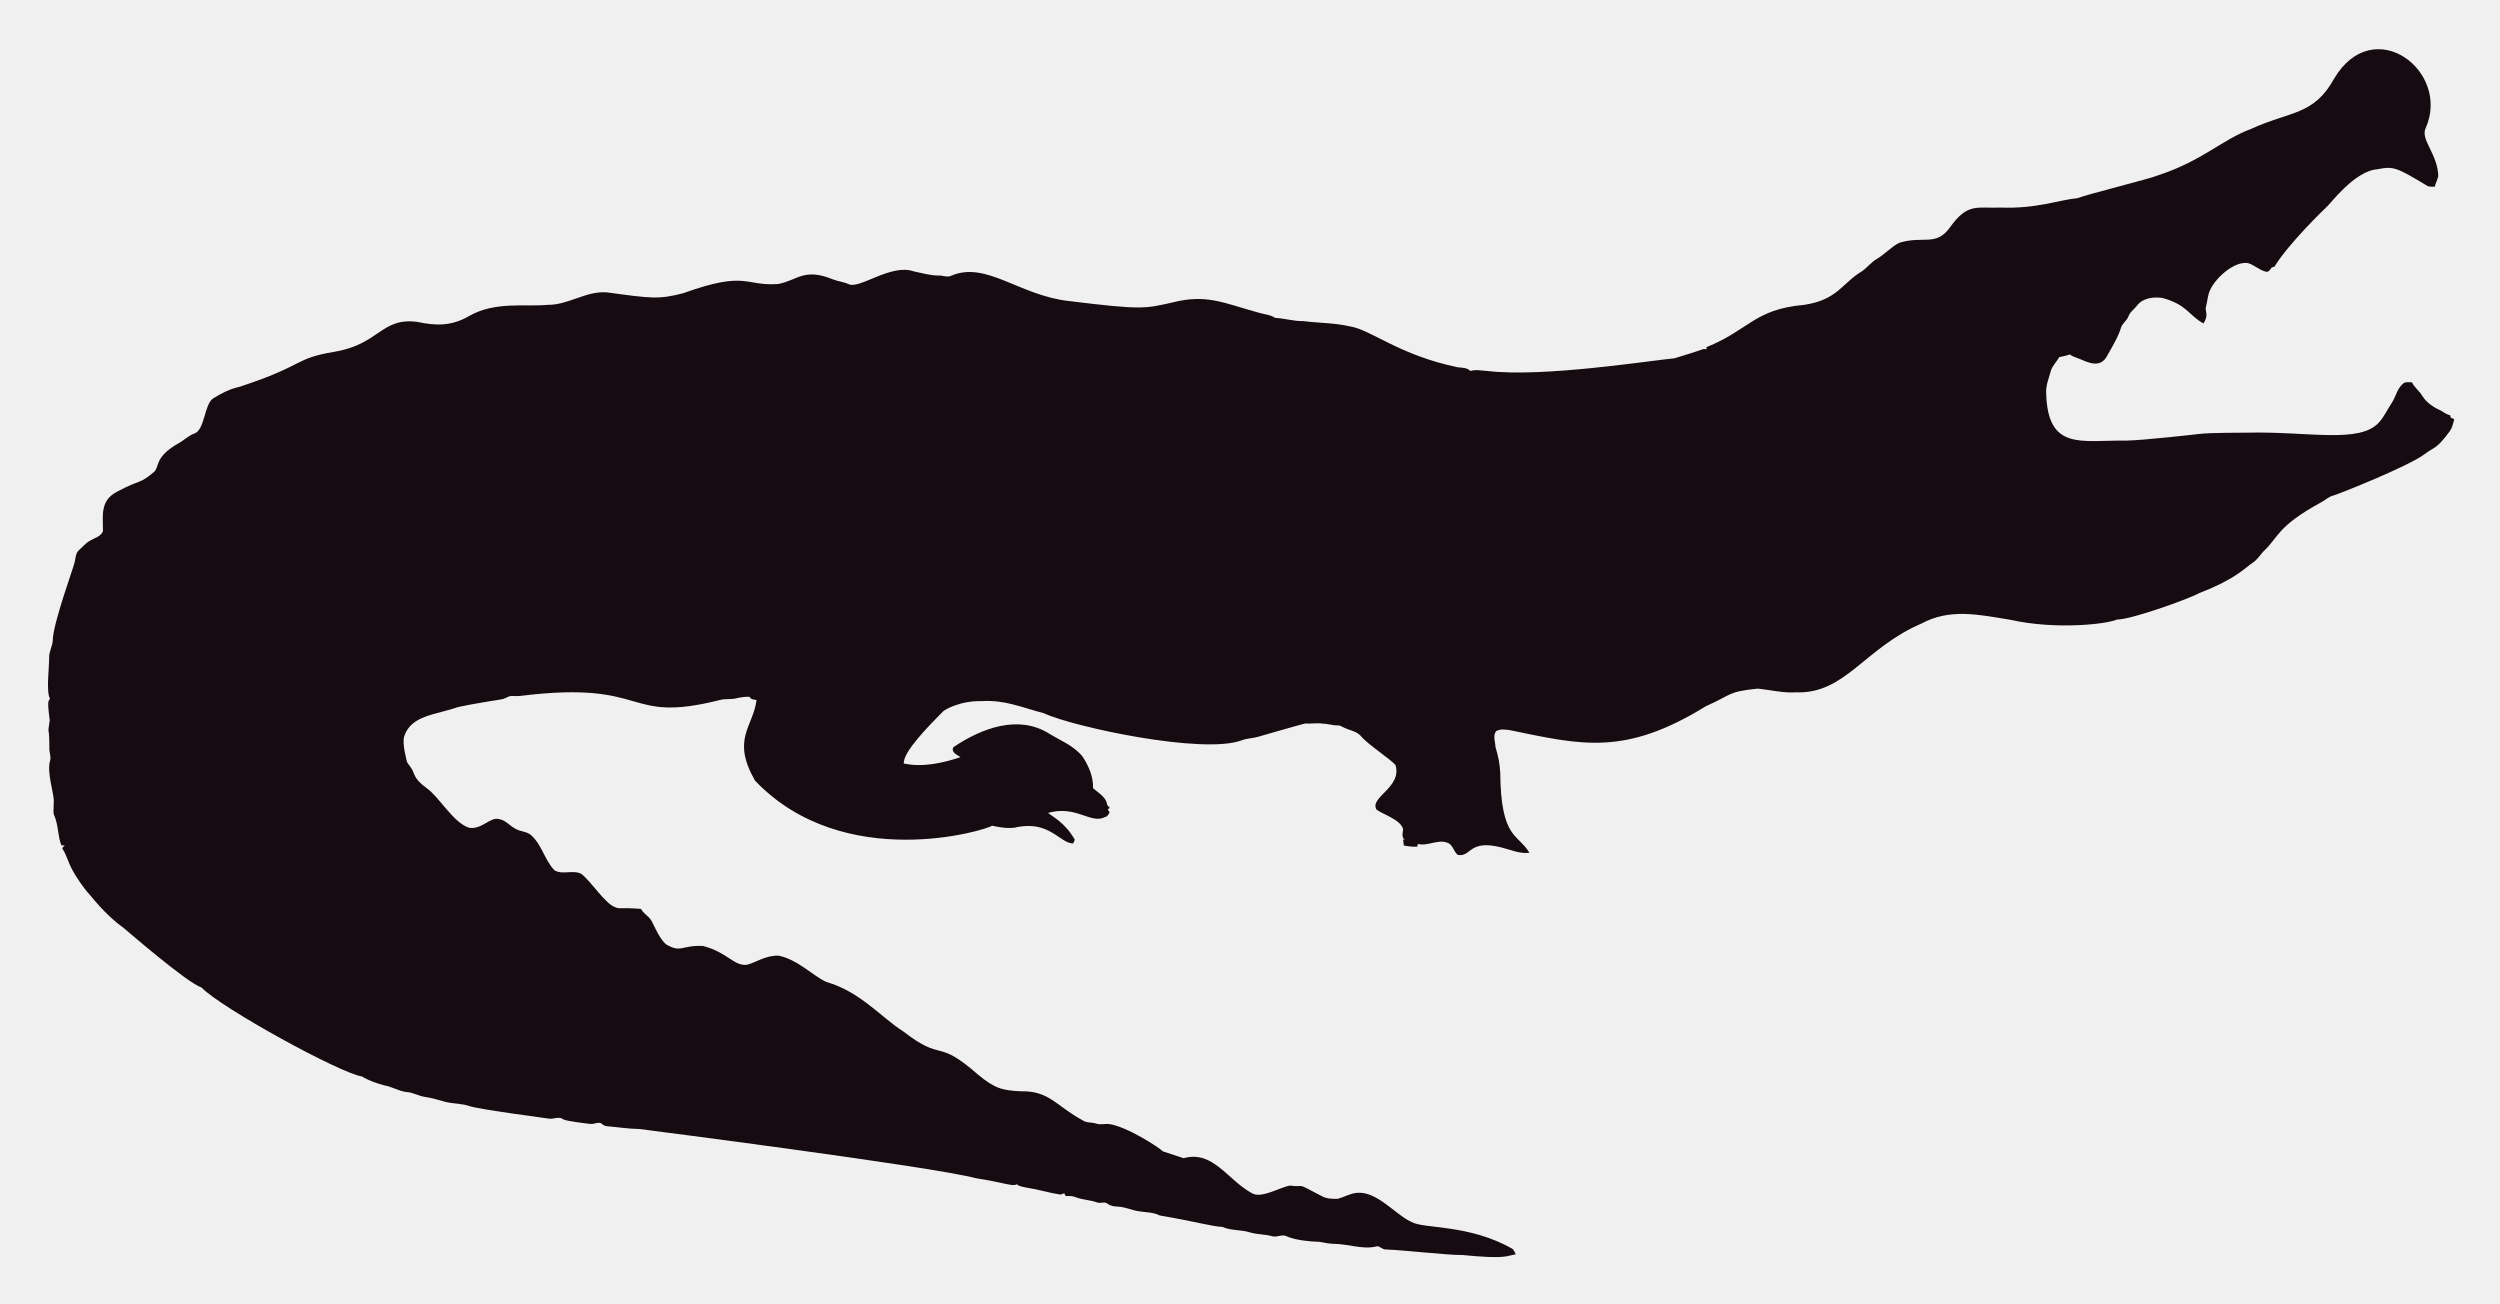
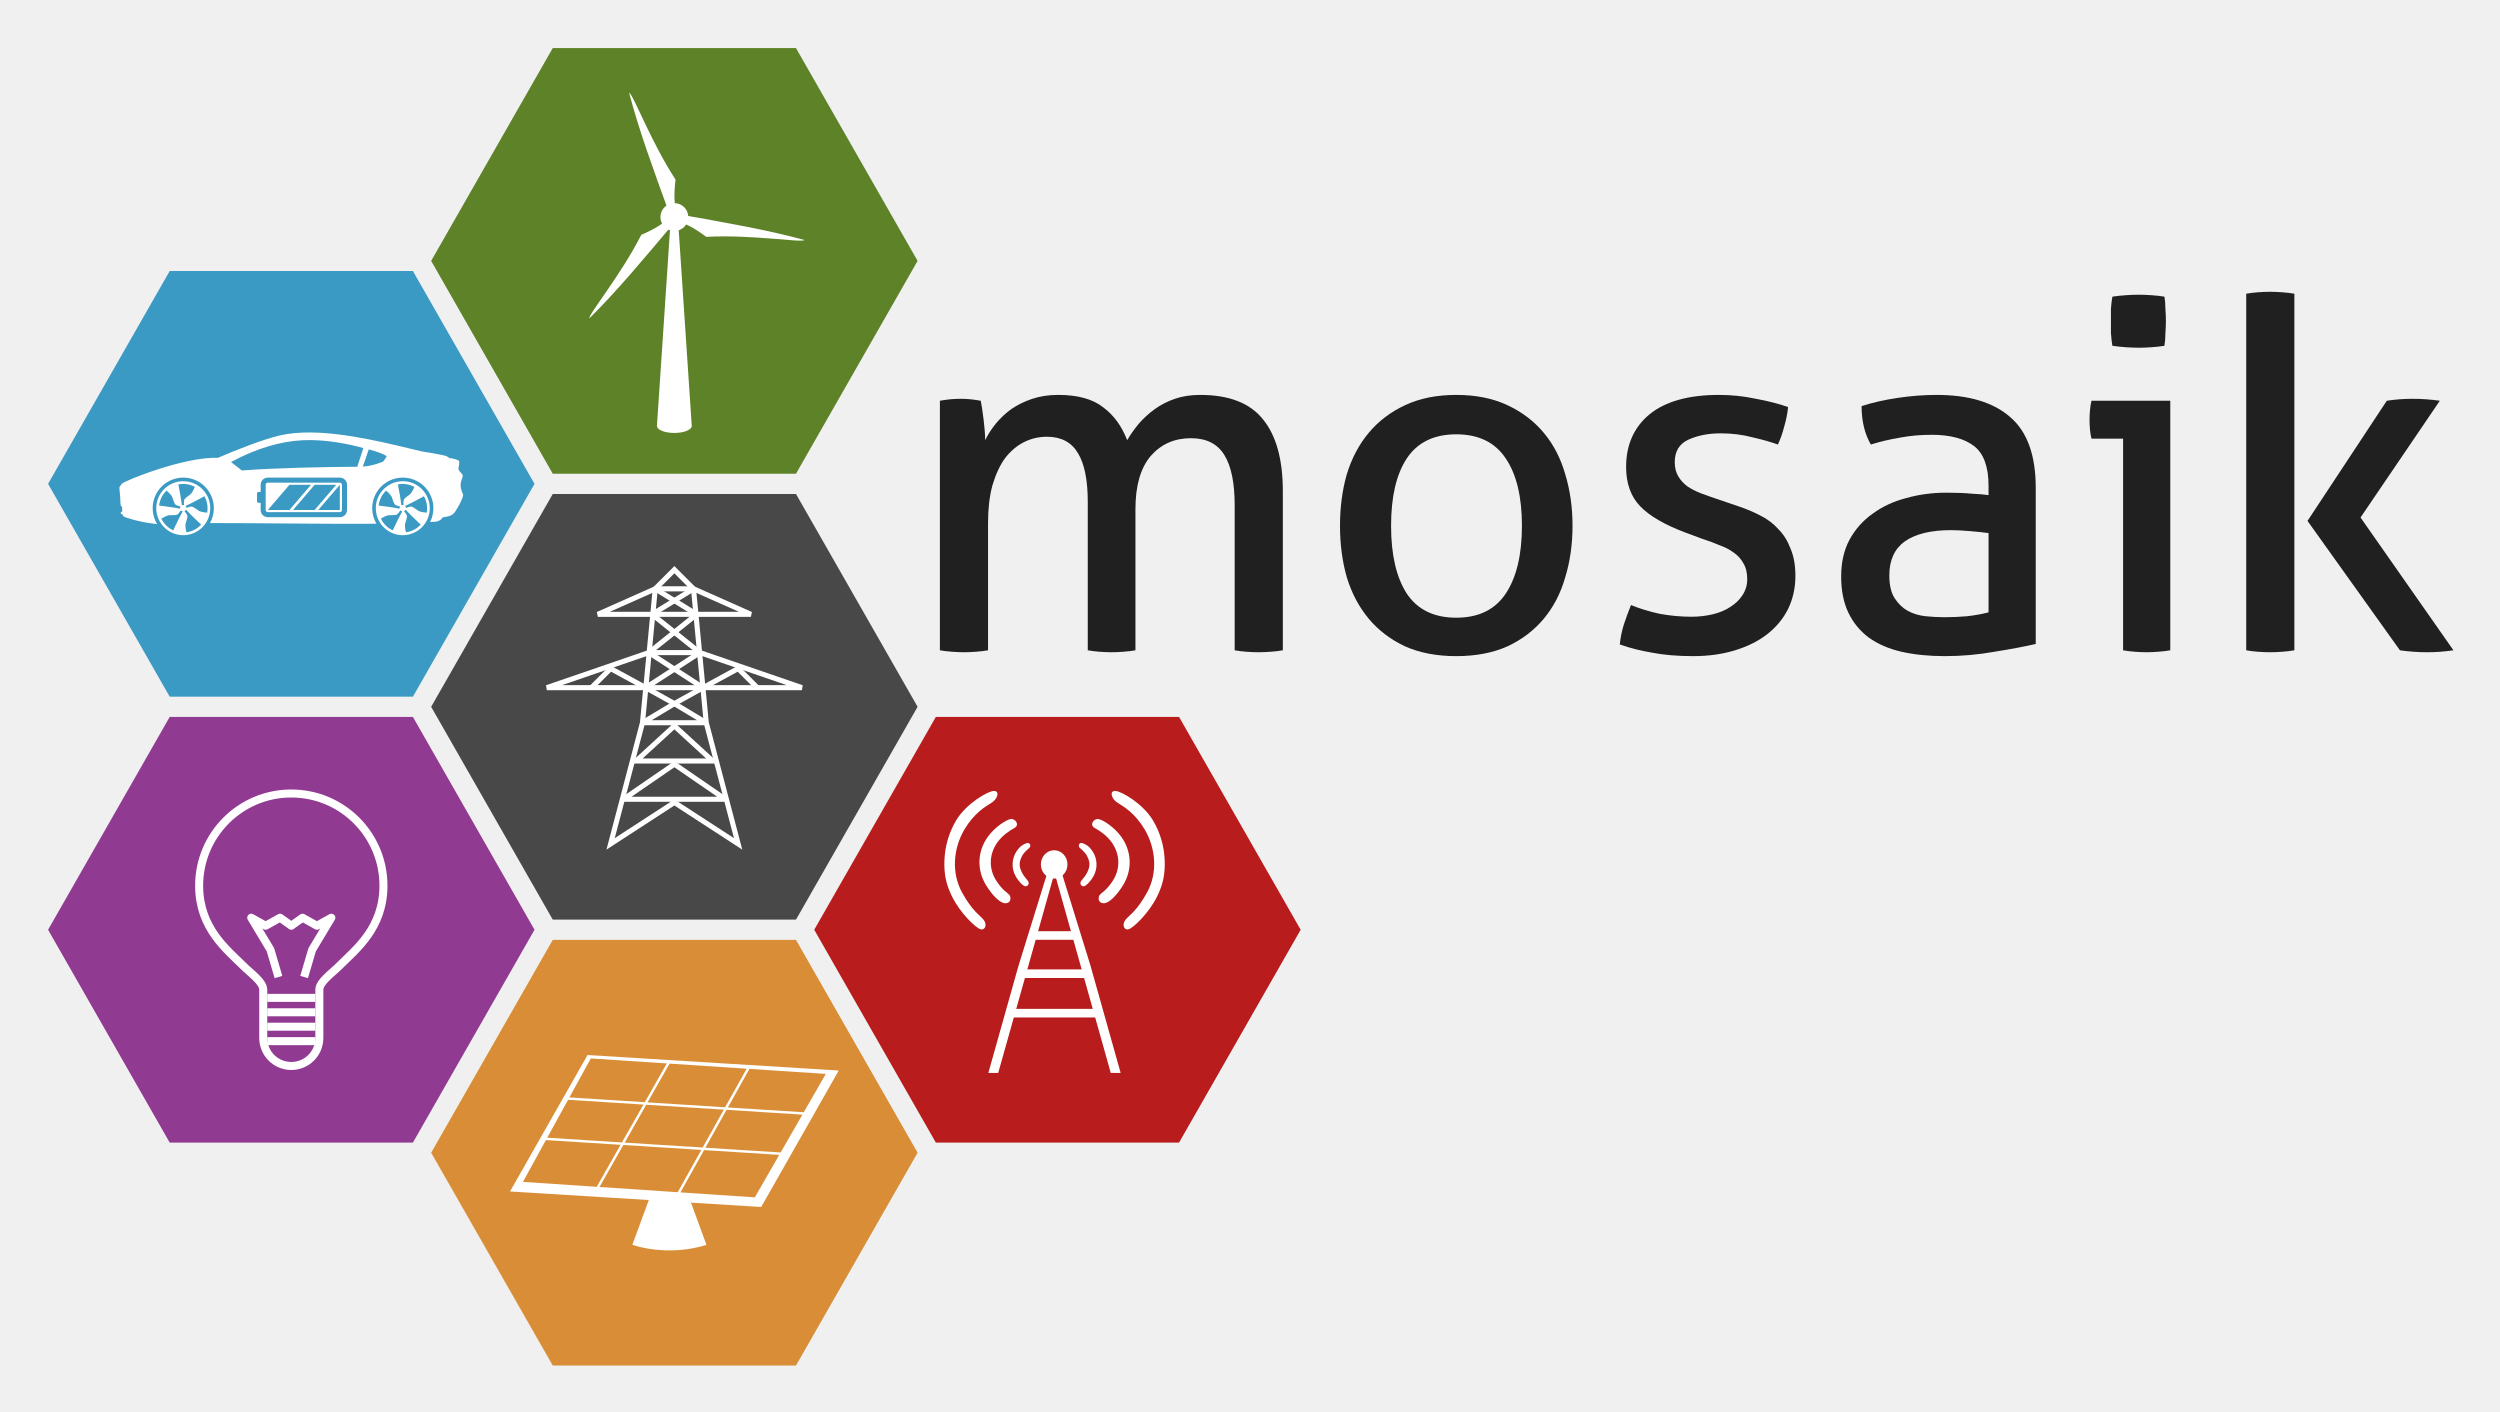
- <svg xmlns="http://www.w3.org/2000/svg" role="img" viewBox="-18.65 -23.65 2659.80 1387.30">
-   <path fill="#160B10" d="M2562.057 112.664c-5.93 12.226 13.089 27.649 13.408 51.328-.967 3.791-2.837 7.289-3.816 11.093-2.417-.267-4.923.089-7.226-.636-33.512-20.05-36.245-21.483-53.631-18.038-24.88 1.775-51.012 38.147-54.547 40.579-1 .685-40.963 39.485-54.967 62.993-1.056.331-2.086.661-3.078 1.005-1.45 2.188-3.295 5.317-6.386 4.363-6.755-1.794-12.047-7.022-18.687-9.083-14.172-2.325-33.569 14.577-40.185 28.126-2.76 5.432-2.862 11.614-4.401 17.415-2.078 5.918 3.558 9.203-2.964 18.611-15.758-8.651-16.89-19.671-43.645-27.108-9.541-1.323-21.002.025-27.146 8.345-2.9 3.956-7.454 6.64-8.994 11.487-1.705 4.223-5.788 6.857-7.569 10.978-3.219 10.775-9.274 20.417-14.705 30.186-7.484 15.043-21.458 7.113-29.639 3.893-3.549-1.501-7.378-2.404-10.482-4.745-3.613 1.31-7.378 2.124-11.131 2.799-2.9 5.19-7.62 9.362-9.184 15.252-1.972 7.442-5.139 14.807-4.771 22.656 1.426 62.435 37.744 50.23 84.657 50.985 18.427-.238 76.659-6.917 77.661-7.06 10.315-1.512 51.103-1.387 52.104-1.425 64.718-1.507 119.253 12.017 139.725-10.991 5.622-6.144 8.955-13.878 13.598-20.735 4.617-7.073 5.915-16.893 13.662-21.562 2.519-.687 5.19-.305 7.81-.242 2.481 5.406 7.582 8.854 10.609 13.891 4.503 7.467 12.047 12.632 19.921 16.041 3.269 1.794 6.144 4.389 9.999 4.936.166.852.369 1.705.598 2.57 1.259.611 2.519 1.208 3.854 1.819-1.196 4.325-2.073 8.854-4.681 12.606-14.981 20.134-15.737 16.079-26.561 24.297-16.513 12.73-90.704 42.38-97.937 44.421-4.63 1.259-8.078 4.719-12.199 6.907-47.689 26.034-44.914 36.755-61.276 51.99-3.969 4.096-6.856 9.273-11.754 12.403-6.886 4.248-16.845 16.908-56.76 32.26-10.994 6.222-73.381 28.559-87.544 28.177-12.182 5.289-66.295 10.873-113.113.394-34.047-5.52-64.247-12.539-95.05 3.905-61.045 26.219-81.054 75.205-133.67 73.195-13.739.903-27.159-2.684-40.745-3.943-32.756 3.396-26.951 6.432-54.687 18.547-86.536 53.421-132.198 41.426-208.888 25.607-4.859-.636-10.304-1.616-14.68 1.259-3.511 4.999-.687 11.232-.509 16.804 2.76 8.879 4.605 18.076 5.037 27.388.678 70.703 18.876 64.615 31.064 85.038-10.38 1.31-20.137-3.346-30.008-5.724-35.054-8.942-31.959 10.974-46.367 7.887-4.376-3.651-5.076-10.864-10.94-12.886-10.482-3.893-20.875 4.033-31.37 1.285-.165.725-.483 2.163-.649 2.875-4.834.432-9.592-.331-14.311-1.196-.153-2.201-.407-4.401-.751-6.551.7.127 2.112.382 2.824.509-5.368-1.387-2.926-7.48-2.862-11.411-2.581-10.171-21.93-15.743-28.266-20.735-7.896-13.101 27.192-23.356 20.29-47.143-4.808-6.385-29.888-22.164-37.17-31.395-4.783-5.063-12.047-5.813-18.013-8.815-1.972-.827-3.791-2.315-6.017-2.239-5.597.191-10.965-1.781-16.537-1.908-6.208-.878-12.441.318-18.661-.076-6.376 1.51-49.471 13.993-49.471 13.993-5.775 1.781-11.97 1.603-17.631 3.791-41.153 15.671-180.401-14.399-211.051-28.838-22.477-5.819-41.27-14.396-65.945-12.772-23.033-.496-39.521 9.215-41.101 11.08-14.156 14.382-42.805 43.009-41.597 55.297 9.881 2.049 27.067 4.244 60.297-6.755-3.6-2.633-10.164-4.859-7.683-10.52 30.91-20.96 69.478-34.528 101.385-14.896 12.454 7.683 26.879 13.128 36.241 24.907 6.449 9.897 11.461 21.384 11.08 33.43 5.483 5.19 14.184 9.464 14.96 17.771.954 1.132 1.883 2.239 2.9 3.371-.56.344-1.679 1.03-2.251 1.361.674 1.081 1.336 2.15 2.022 3.244-1.157 2.112-2.252 4.643-4.923 5.037-15.167 7.923-30.412-12.885-60.589-4.414 4.515 3.914 17.957 10.035 28.495 28.596-.623 1.285-1.221 2.582-1.781 3.893-14.581-.066-25.26-25.439-62.103-16.83-8.065 1.081-16.27-.28-24.119-2.048-5.689 4.616-157.704 51.097-252.241-47.919-25.462-44.516-2.105-56.742 1.616-85.776-2.646-.598-6.259-.445-7.429-3.447-4.834-.216-9.63.547-14.311 1.666-5.343 1.336-10.927.254-16.283 1.527-104.921 26.598-73.475-21.586-213.976-4.058-3.638.483-7.327-.471-10.927.267-2.722 1.043-5.203 2.786-8.129 3.244-1.005.139-35.568 5.632-46.749 8.332-23.248 8.245-49.669 8.494-57.027 31.013-2.544 7.127 2.495 25.23 2.659 26.23.509 2.748 2.964 4.529 4.274 6.907 5.125 7.002 1.576 10.814 17.186 22.287 13.483 9.569 27.903 36.42 44.764 41.877 13.652 2.389 22.508-11.842 32.107-9.146 7.022 1.107 11.334 7.276 17.415 10.317 5.356 3.193 12.365 2.633 17.033 7.162 11.029 10.189 14.018 26.078 24.284 36.878 8.765 5.47 19.972-.979 28.965 4.071 11.309 9.233 25.045 31.634 35.809 35.287 4.836 2.294 4.589-.02 27.477 1.832 2.226 4.796 7.327 7.085 10.253 11.347 2.611 3.387 8.633 20.294 16.715 26.574 16.075 9.185 15.426.491 38.875 1.488 26.056 6.667 32.977 21.713 46.774 19.997 8.688-1.942 19.833-10.206 33.646-9.68 20.419 4.043 37.013 21.857 50.896 27.986 36.199 10.4 58.502 37.92 82.062 52.817 43.011 33.213 34.403 6.396 79.034 45.566 18.208 15.125 26.246 17.04 45.986 17.936 30.318-.751 37.93 16.193 65.525 30.81 4.134 3.155 9.541 1.844 14.196 3.498 4.147 1.463 8.51.394 12.772.369 18.974 1.87 55.059 25.539 58.465 29.232 7.353 2.353 14.667 4.91 22.02 7.276 31.527-8.837 46.862 23.524 72.916 37.323 9.817 6.052 31.604-7.299 40.338-8.179 17.829 2.357 3.781-4.531 33.392 11.016 5.241 3.066 11.589 3.218 17.504 3.028 6.869-1.921 13.204-5.852 20.48-6.348 21.245-1.942 41.314 23.767 57.816 30.975 12.756 7.578 60.29 2.089 106.638 28.189 2.366 1.298 3.155 4.007 4.3 6.284-10.435 1.423-8.676 5.392-56.964.7-16.115.199-61.486-5.252-82.52-5.953-2.824-.572-4.91-3.04-7.772-3.397-15.269 4.072-27.792-2.198-48.492-2.671-5.546-.102-10.825-2.201-16.359-2.162-2.762-.015-21.848-1.008-32.323-6.004-4.758-1.972-9.668 1.654-14.476.293-7.747-2.315-16.003-1.781-23.737-4.121-9.541-3.104-20.277-1.692-29.41-5.865-12.12-.691-23.98-4.714-66.899-12.25-6.984-3.625-14.985-3.091-22.516-4.49-7.416-1.145-14.324-4.643-21.892-4.821-3.727-.204-7.632-.649-10.698-2.939-3.206-2.951-7.645-.127-11.334-1.539-7.531-2.798-15.774-2.646-23.203-5.712-3.282-1.298-6.844-1.17-10.278-1.081-.394-.763-1.183-2.264-1.577-3.015-1.285.636-2.608 1.119-3.982 1.45-12.263-1.87-24.131-5.674-36.394-7.467-3.46-.903-7.404-1.005-10.113-3.6-3.831 2.97-12.398-1.54-43.747-6.411-46.335-12.483-357.594-52.295-357.594-52.295-11.716-.14-23.317-2.023-34.982-3.015-2.442-.127-4.211-1.844-6.068-3.18-3.753-1.387-7.467 1.336-11.271.789-2.02-.195-26.027-2.946-28.838-4.923-4.592-3.587-10.278.216-15.367-.738-2.203-.387-74.203-9.818-84.135-13.242-8.243-2.989-17.224-2.379-25.658-4.529-7.162-1.895-14.209-4.274-21.574-5.254-6.92-.878-13.001-4.923-20.035-5.266-8.319-.878-15.443-5.826-23.648-7.073-8.256-2.252-16.448-5.037-23.775-9.49-23.552-3.584-149.518-72.739-170.649-94.63-16.013-5.37-81.914-62.745-82.914-63.439-21.039-15.096-34.147-33.758-38.964-38.595-21.778-27.726-18.854-34.892-26.396-46.215.916-1.018 1.832-2.01 2.748-3.015-1.145.038-2.29.076-3.435.14-3.651-8.676-3.18-18.28-6.042-27.172-2.062-7.913-2.975-1.701-2.175-19.526.634-7.664-7.675-30.697-3.931-43.518 1.348-4.16-.814-8.281-.751-12.454.068-28.882-2.418-11.02.394-30.657-3.041-22.85-1.09-20.042.305-22.719-4.294-7.378-.844-32.606-.89-44.586-.025-6.246 3.714-11.741 3.867-17.962 0-16.859 22.775-79.378 23.076-82.113 1.056-4.198 1.043-9.032 3.778-12.568 4.338-3.74 7.874-8.485 13.052-11.169 4.745-2.913 11.411-4.172 13.471-10.088.043-16.362-3.503-32.575 15.532-42.157 25.219-13.344 23.115-7.424 38.34-20.379 6.931-5.754.059-15.764 26.434-30.772 5.915-3.129 10.622-8.281 17.046-10.507 11.015-3.661 10.497-31.892 20.099-37.437 8.612-5.33 17.796-10.113 27.795-12.148 71.433-23.584 56.818-29.805 100.939-37.31 48.019-7.907 49.805-36.895 88.244-31.777 19.858 4.163 35.994 4.605 54.61-5.953 27.665-16.35 60.97-9.859 83.919-12.212 22.172.42 41.279-15.29 63.693-13.191 46.138 6.272 54.878 7.691 80.993.738 67.442-24.31 65.094-7.128 100.634-9.706 20.946-3.875 27.233-17.596 58.388-4.91 5.368 2.188 11.283 2.595 16.575 5.025 11.553 5.818 45.215-22.204 69.43-13.535 8.676 1.717 17.262 4.401 26.205 4.401 4.49-.216 9.083 2.252 13.446.293 37.015-16.156 72.304 20.872 125.096 26.815 80.305 9.923 81.3 7.845 110.289 1.603 36.266-9.336 54.189.413 92.111 10.902 5.775 1.717 12.11 1.984 17.237 5.47 10.075.458 19.844 3.638 29.983 3.396 16.588 2.163 33.506 1.819 49.853 5.686 21.982 3.418 52.115 30.498 114.347 43.441 4.681.572 9.999.28 13.586 3.956 5.864-1.844 12.047-.267 18.038-.025 59.148 7.176 174.934-11.359 199.106-13.471 9.82-3.218 19.819-5.966 29.576-9.452 1.488-.674 3.155-.356 4.758-.229-.115-.522-.356-1.577-.483-2.099 45.944-18.548 50.589-40.213 103.827-45.057 35.891-5.17 40.645-23.282 61.836-35.809 5.712-3.969 9.897-9.808 16.028-13.281 8.408-4.872 14.82-12.555 23.559-16.931 25.605-7.944 38.867 4.305 53.847-16.257 19.089-26.933 29.276-20.168 53.605-21.256 38.819 1.522 63.061-8.345 81.948-9.935 11.484-4.495 77.877-20.69 87.061-24.742 45.297-14.857 67.746-37.884 97.505-48.848 42.187-19.404 67.008-14.225 88.74-53.694 41.891-70.568 124.443-7.946 97.366 52.7z" />
+ <svg xmlns="http://www.w3.org/2000/svg" role="img" viewBox="-11.86 -11.86 616.72 348.22">
+   <g id="layer1" transform="translate(-150 -552.362)">
+     <g id="text3183" style="text-align:start" fill="#202020" fill-opacity="1" stroke="none" text-anchor="start" writing-mode="lr-tb">
+       <path id="path3047" d="m 370,639.362 c 0.88,-0.16 1.72,-0.28 2.52,-0.36 0.88,-0.08 1.76,-0.12 2.64,-0.12 0.88,6e-5 1.68,0.04 2.4,0.12 0.8,0.08 1.64,0.2 2.52,0.36 0.24,1.2 0.48,2.8 0.72,4.8 0.24,1.92 0.36,3.56 0.36,4.92 0.72,-1.44 1.6,-2.8 2.64,-4.08 1.12,-1.36 2.4,-2.56 3.84,-3.6 1.52,-1.04 3.24,-1.88 5.16,-2.52 1.92,-0.64 4.04,-0.96 6.36,-0.96 4.8,6e-5 8.48,1 11.04,3 2.64,1.92 4.64,4.64 6,8.16 0.8,-1.36 1.76,-2.72 2.88,-4.08 1.2,-1.36 2.52,-2.56 3.96,-3.6 1.44,-1.04 3.08,-1.88 4.92,-2.52 1.84,-0.64 3.92,-0.96 6.24,-0.96 7.12,6e-5 12.28,2 15.48,6 3.28,4 4.92,9.92 4.92,17.76 l 0,39.24 c -0.88,0.16 -1.88,0.28 -3,0.36 -1.12,0.08 -2.12,0.12 -3,0.12 -0.88,0 -1.88,-0.04 -3,-0.12 -1.04,-0.08 -2,-0.2 -2.88,-0.36 l 0,-35.76 c -8e-5,-5.52 -0.84,-9.64 -2.52,-12.36 -1.68,-2.8 -4.44,-4.2 -8.28,-4.2 -4.08,5e-5 -7.4,1.48 -9.96,4.44 -2.48,2.96 -3.72,7.32 -3.72,13.08 l 0,34.8 c -0.88,0.16 -1.88,0.28 -3,0.36 -1.04,0.08 -2,0.12 -2.88,0.12 -0.88,0 -1.88,-0.04 -3,-0.12 -1.04,-0.08 -2,-0.2 -2.88,-0.36 l 0,-36.6 c -4e-5,-5.36 -0.8,-9.36 -2.4,-12 -1.6,-2.72 -4.16,-4.08 -7.68,-4.08 -2,5e-5 -3.88,0.44 -5.64,1.32 -1.76,0.88 -3.32,2.2 -4.68,3.96 -1.28,1.76 -2.32,4 -3.12,6.72 -0.72,2.64 -1.08,5.72 -1.08,9.24 l 0,31.44 c -0.88,0.16 -1.88,0.28 -3,0.36 -1.04,0.08 -2,0.12 -2.88,0.12 -0.88,0 -1.88,-0.04 -3,-0.12 -1.12,-0.08 -2.12,-0.2 -3,-0.36 l 0,-61.56" />
+       <path id="path3049" d="m 497.382,702.362 c -4.8,0 -9,-0.8 -12.6,-2.4 -3.6,-1.68 -6.6,-3.96 -9,-6.84 -2.4,-2.88 -4.2,-6.28 -5.4,-10.2 -1.12,-3.92 -1.68,-8.16 -1.68,-12.72 -10e-6,-4.56 0.56,-8.8 1.68,-12.72 1.2,-3.92 3,-7.32 5.4,-10.2 2.4,-2.88 5.4,-5.16 9,-6.84 3.6,-1.68 7.8,-2.52 12.6,-2.52 4.8,6e-5 9,0.84 12.6,2.52 3.6,1.68 6.6,3.96 9,6.84 2.4,2.88 4.16,6.28 5.28,10.2 1.2,3.92 1.8,8.16 1.8,12.72 -6e-5,4.56 -0.6,8.8 -1.8,12.72 -1.12,3.92 -2.88,7.32 -5.28,10.2 -2.4,2.88 -5.4,5.16 -9,6.84 -3.6,1.6 -7.8,2.4 -12.6,2.4 m 0,-9.48 c 5.52,1e-5 9.6,-2 12.24,-6 2.64,-4 3.96,-9.56 3.96,-16.68 -5e-5,-7.12 -1.32,-12.64 -3.96,-16.56 -2.64,-4 -6.72,-6 -12.24,-6 -5.52,5e-5 -9.6,2 -12.24,6 -2.56,3.92 -3.84,9.44 -3.84,16.56 -2e-5,7.12 1.28,12.68 3.84,16.68 2.64,4 6.72,6 12.24,6" />
+       <path id="path3051" d="m 540.482,689.762 c 2.16,0.88 4.52,1.6 7.08,2.16 2.64,0.48 5.24,0.72 7.8,0.72 1.84,10e-6 3.6,-0.2 5.28,-0.6 1.68,-0.4 3.12,-1 4.32,-1.8 1.28,-0.8 2.28,-1.76 3,-2.88 0.8,-1.2 1.2,-2.52 1.2,-3.96 -3e-5,-1.6 -0.32,-2.92 -0.96,-3.96 -0.56,-1.04 -1.36,-1.92 -2.4,-2.64 -0.96,-0.72 -2.12,-1.32 -3.48,-1.8 -1.28,-0.56 -2.68,-1.08 -4.2,-1.56 l -4.2,-1.56 c -5.12,-1.92 -8.84,-4.08 -11.16,-6.48 -2.32,-2.4 -3.48,-5.64 -3.48,-9.72 0,-5.44 1.92,-9.76 5.76,-12.96 3.92,-3.2 9.64,-4.8 17.16,-4.8 3.12,6e-5 6.16,0.32 9.12,0.96 3.04,0.56 5.68,1.24 7.92,2.04 -0.16,1.6 -0.48,3.2 -0.96,4.8 -0.4,1.6 -0.92,3.08 -1.56,4.44 -1.76,-0.64 -3.88,-1.24 -6.36,-1.8 -2.4,-0.64 -5,-0.96 -7.8,-0.96 -2.96,5e-5 -5.6,0.52 -7.92,1.56 -2.24,1.04 -3.36,2.88 -3.36,5.52 -2e-5,1.36 0.28,2.52 0.84,3.48 0.56,0.96 1.32,1.8 2.28,2.52 0.96,0.64 2.04,1.2 3.24,1.68 1.28,0.48 2.64,0.96 4.08,1.44 l 5.28,1.8 c 1.92,0.64 3.72,1.4 5.4,2.28 1.76,0.88 3.24,2 4.44,3.36 1.28,1.28 2.28,2.88 3,4.8 0.8,1.84 1.2,4.08 1.2,6.72 -5e-5,2.96 -0.6,5.68 -1.8,8.16 -1.2,2.4 -2.92,4.48 -5.16,6.24 -2.16,1.68 -4.8,3 -7.92,3.96 -3.12,0.96 -6.56,1.44 -10.32,1.44 -3.84,0 -7.2,-0.28 -10.08,-0.84 -2.88,-0.48 -5.56,-1.16 -8.04,-2.04 0.16,-1.6 0.48,-3.2 0.96,-4.8 0.56,-1.68 1.16,-3.32 1.8,-4.92" />
+       <path id="path3053" d="m 628.692,672.002 c -1.2,-0.16 -2.72,-0.32 -4.56,-0.48 -1.84,-0.16 -3.4,-0.24 -4.68,-0.24 -4.96,3e-5 -8.76,0.92 -11.4,2.76 -2.56,1.84 -3.84,4.64 -3.84,8.4 -2e-5,2.4 0.44,4.28 1.32,5.64 0.88,1.36 1.96,2.4 3.24,3.12 1.36,0.72 2.84,1.16 4.44,1.32 1.6,0.16 3.12,0.24 4.56,0.24 1.84,1e-5 3.72,-0.08 5.64,-0.24 2,-0.24 3.76,-0.56 5.28,-0.96 l 0,-19.56 m 0,-11.64 c -4e-5,-4.72 -1.2,-8 -3.6,-9.84 -2.4,-1.84 -5.88,-2.76 -10.44,-2.76 -2.8,5e-5 -5.44,0.24 -7.92,0.72 -2.4,0.4 -4.76,0.96 -7.08,1.68 -1.52,-2.64 -2.28,-5.8 -2.28,-9.48 2.72,-0.88 5.72,-1.56 9,-2.04 3.28,-0.48 6.44,-0.72 9.48,-0.72 8,6e-5 14.08,1.84 18.24,5.52 4.16,3.6 6.24,9.4 6.24,17.4 l 0,38.52 c -2.8,0.64 -6.2,1.28 -10.2,1.92 -4,0.72 -8.08,1.08 -12.24,1.08 -3.92,0 -7.48,-0.36 -10.68,-1.08 -3.12,-0.72 -5.8,-1.88 -8.04,-3.48 -2.16,-1.6 -3.84,-3.64 -5.04,-6.12 -1.2,-2.48 -1.8,-5.48 -1.8,-9 -10e-6,-3.44 0.68,-6.44 2.04,-9 1.44,-2.64 3.36,-4.8 5.76,-6.48 2.4,-1.76 5.16,-3.04 8.28,-3.84 3.12,-0.88 6.4,-1.32 9.84,-1.32 2.56,4e-5 4.64,0.08 6.24,0.24 1.68,0.08 3.08,0.2 4.2,0.36 l 0,-2.28" />
+       <path id="path3055" d="m 661.881,648.722 -7.8,0 c -0.16,-0.64 -0.28,-1.36 -0.36,-2.16 -0.08,-0.88 -0.12,-1.72 -0.12,-2.52 0,-0.8 0.04,-1.6 0.12,-2.4 0.08,-0.88 0.2,-1.64 0.36,-2.28 l 19.44,0 0,61.56 c -0.88,0.16 -1.88,0.28 -3,0.36 -1.04,0.08 -2,0.12 -2.88,0.12 -0.8,0 -1.76,-0.04 -2.88,-0.12 -1.04,-0.08 -2,-0.2 -2.88,-0.36 l 0,-52.2 m -2.64,-22.92 c -0.16,-0.96 -0.28,-2 -0.36,-3.12 -1e-5,-1.12 -1e-5,-2.12 0,-3 -1e-5,-0.88 -1e-5,-1.88 0,-3 0.08,-1.12 0.2,-2.12 0.36,-3 1.04,-0.16 2.16,-0.28 3.36,-0.36 1.2,-0.08 2.24,-0.12 3.12,-0.12 0.88,9e-5 1.92,0.04 3.12,0.12 1.2,0.08 2.28,0.2 3.24,0.36 0.16,0.88 0.24,1.88 0.24,3 0.08,1.12 0.12,2.12 0.12,3 -2e-5,0.88 -0.04,1.88 -0.12,3 -2e-5,1.12 -0.08,2.16 -0.24,3.12 -0.96,0.16 -2.04,0.28 -3.24,0.36 -1.12,0.08 -2.12,0.12 -3,0.12 -0.96,7e-5 -2.04,-0.04 -3.24,-0.12 -1.2,-0.08 -2.32,-0.2 -3.36,-0.36" />
+       <path id="path3057" d="m 692.254,612.962 c 0.88,-0.16 1.84,-0.28 2.88,-0.36 1.12,-0.08 2.12,-0.12 3,-0.12 0.88,9e-5 1.88,0.04 3,0.12 1.12,0.08 2.12,0.2 3,0.36 l 0,87.96 c -0.88,0.16 -1.88,0.28 -3,0.36 -1.12,0.08 -2.12,0.12 -3,0.12 -0.88,0 -1.88,-0.04 -3,-0.12 -1.04,-0.08 -2,-0.2 -2.88,-0.36 l 0,-87.96 m 15.12,56.04 19.56,-29.64 c 1.04,-0.16 2.08,-0.28 3.12,-0.36 1.04,-0.08 2.12,-0.12 3.24,-0.12 1.2,6e-5 2.32,0.04 3.36,0.12 1.12,0.08 2.24,0.2 3.36,0.36 l -19.56,28.8 22.92,32.76 c -1.12,0.16 -2.2,0.28 -3.24,0.36 -1.04,0.08 -2.12,0.12 -3.24,0.12 -1.12,0 -2.24,-0.04 -3.36,-0.12 -1.12,-0.08 -2.24,-0.2 -3.36,-0.36 l -22.8,-31.92" />
+     </g>
+     <path id="path4005-8" fill="#b81c1c" fill-opacity="1" stroke="none" d="m 369,717.362 -30,52.5 30,52.5 60,0 30,-52.5 -30,-52.5 z" />
+     <path id="path4005-84" fill="#484848" fill-opacity="1" stroke="none" d="m 274.5,662.362 -30,52.5 30,52.5 60,0 30,-52.5 -30,-52.5 z" />
+     <path id="path4005-3" fill="#5e8227" fill-opacity="1" stroke="none" d="m 274.5,552.362 -30,52.5 30,52.5 60,0 30,-52.5 -30,-52.5 z" />
+     <path id="path4005-4" fill="#3b9ac4" fill-opacity="1" stroke="none" d="m 180,607.362 -30,52.5 30,52.5 60,0 30,-52.5 -30,-52.5 z" />
+     <path id="path4005-8-0" fill="#d98d36" fill-opacity="1" stroke="none" d="m 274.5,772.362 -30,52.5 30,52.5 60,0 30,-52.5 -30,-52.5 z" />
+     <path id="path4005-8-1" fill="#913a91" fill-opacity="1" stroke="none" d="m 180,717.362 -30,52.5 30,52.5 60,0 30,-52.5 -30,-52.5 z" />
+     <g id="g3100" fill="#fff" fill-opacity="1" stroke="none" transform="translate(252.953 476.818) scale(.1718)">
+       <path id="path3778" d="m 295,682.362 -20,300 c 0,5 10,10 25,10 15,0 25,-5 25,-10 l -20,-300 z" />
+       <path id="path3772" d="m 290,210 a 20,20 0 1 1 -40,0 20,20 0 1 1 40,0 z" transform="translate(30 472.362)" />
+       <path id="rect3774" d="m 487.133,715.373 c -5.792,4.056 -74.729,-8.1 -141.346,-4.615 -17.96,-13.321 -31.864,-20.85 -46.636,-23.455 l 1.736,-9.848 c 78.785,13.892 132.949,23.443 186.245,37.917 z" />
+       <path id="rect3774-50" d="m 177.843,827.971 c -0.616,-7.044 44.379,-60.667 74.669,-120.102 20.516,-8.893 33.988,-17.17 43.63,-28.66 l 7.66,6.428 c -51.423,61.284 -86.776,103.416 -125.96,142.334 z" />
+       <path id="rect3774-5" d="m 235.016,503.836 c 6.409,2.988 30.35,68.767 66.677,124.717 -2.557,22.214 -2.125,38.02 3.006,52.115 l -9.397,3.42 c -27.362,-75.175 -46.173,-126.859 -60.285,-180.252 z" />
+     </g>
+     <g id="g3123" fill="none" stroke="#fff" stroke-dasharray="none" stroke-miterlimit="4" stroke-opacity="1" stroke-width="8" transform="translate(257.309 595.727) scale(.1573)">
+       <path id="path4363" stroke-linecap="butt" stroke-linejoin="miter" d="m 270,572.362 -90,40 240,0 -90,-40 z" />
+       <path id="path4363-1" stroke-linecap="square" stroke-linejoin="miter" d="M 300,90 270,120 250,330 200,520 300,455 400,520 350,330 330,120 z" transform="translate(0 452.362)" />
+       <path id="path4363-2" stroke-linecap="butt" stroke-linejoin="miter" d="m 260,672.362 -160,55 400,0 -160,-55 z" />
+       <path id="path3807" stroke-linecap="butt" stroke-linejoin="bevel" d="m 220,450 160,0 -80,-55 z" transform="translate(0 452.362)" />
+       <path id="path3809" stroke-linecap="butt" stroke-linejoin="miter" d="m 240,390 120,0 -60,-55 z" transform="translate(0 452.362)" />
+       <path id="path3811" stroke-linecap="butt" stroke-linejoin="bevel" d="m 250,330 100,0 -50,-30 z" transform="translate(0 452.362)" />
+       <path id="path3813" stroke-linecap="butt" stroke-linejoin="miter" d="m 260,220 85,55 55,-30 30,30" transform="translate(0 452.362)" />
+       <path id="path3815" stroke-linecap="butt" stroke-linejoin="miter" d="m 340,220 -85,55 -55,-30 -30,30" transform="translate(0 452.362)" />
+       <path id="path3819" stroke-linecap="butt" stroke-linejoin="miter" d="m 340,220 -75,-60 65,-40" transform="translate(0 452.362)" />
+       <path id="path3819-3" stroke-linecap="butt" stroke-linejoin="miter" d="m 260,672.362 75,-60 -65,-40" />
+       <path id="path3878" stroke-linecap="butt" stroke-linejoin="miter" d="m 255,275 45,25 45,-25" transform="translate(0 452.362)" />
+     </g>
+     <g id="g3158" fill="#fff" fill-opacity="1" stroke="none" transform="matrix(.153 0 0 .153 258.944 703.247)">
+       <path id="path3778-7" d="m 259.75,862.362 -29.75,81 c 17.75,5.738 38.11,9 59.75,9 21.64,0 42,-3.262 59.75,-9 l -29.75,-81 -60,0 z" />
+       <path id="path3803" d="m 157.75,637.362 -125,220 405,25 125,-220 -405,-25 z m 5.281,5.531 122.531,8.062 -35.5,62.469 -121.594,-7.719 34.562,-62.812 z M 290,651.237 l 124.312,8.188 -34.75,62.188 L 254.531,713.705 290,651.237 z m 128.75,8.469 123.156,8.094 -35.562,61.844 -122.312,-7.75 34.719,-62.188 z m -292.375,49.875 121.5,7.688 -34.688,61.031 -120.437,-7.625 33.625,-61.094 z m 125.969,7.969 125.094,7.906 -34.094,61.062 -125.688,-7.938 34.688,-61.031 z m 129.531,8.188 122.281,7.75 -35.094,61 -121.281,-7.688 34.094,-61.062 z M 90.625,774.518 211,782.143 172.531,849.862 53.563,841.924 90.625,774.518 z M 215.469,782.424 341.188,790.393 303.156,858.549 177,850.143 215.469,782.424 z m 130.188,8.25 121.188,7.656 -39.375,68.5 -119.875,-8 38.062,-68.156 z" />
+     </g>
+     <g id="g3175" transform="translate(352.622 653.564) scale(.1496)">
+       <g id="g321" transform="translate(-1766.476 -1631.116) scale(16.86457)">
+         <rect id="rect289" width="35" height="35" x="105.44" y="125" fill="#a0842c" fill-opacity="0" ry="4.266" />
+         <g id="g319" fill="#fff" transform="translate(-24.092 -28.475) scale(1.1978)">
+           <g id="g301">
+             <path id="path291" stroke="#fff" stroke-width=".331" d="m 122.67,137.37 c -0.071,5e-5 -0.137,0.078 -0.173,0.205 l -2.608,8.408 -2.405,8.544 h 0.462 l 2.289,-8.133 2.435,-8.651 2.432,8.654 2.285,8.13 h 0.462 l -2.4,-8.54 -2.606,-8.411 c -0.036,-0.127 -0.102,-0.205 -0.173,-0.206 z" color="#000" />
+             <rect id="rect293" width="4.05" height=".704" x="120.63" y="143.12" ry=".352" />
+             <rect id="rect295" width="5.874" height=".704" x="119.76" y="146.24" ry=".352" />
+             <rect id="rect297" width="7.69" height=".704" x="118.82" y="149.46" ry=".352" />
+             <ellipse id="ellipse299" cx="-122.64" cy="137.67" rx="1.086" ry="1.157" transform="scale(-1 1)" />
+           </g>
+           <g id="g309" color="#000" transform="matrix(.01952 -.35702 .47037 .02394 7.304 177.96)">
+             <path id="path303" d="m 128.65,232.65 c -0.992,0.011 -1.979,0.227 -2.858,0.648 -1.158,0.554 -2.199,1.421 -2.179,1.794 0.021,0.373 0.481,0.628 0.997,0.489 0.516,-0.138 0.881,-0.742 2.303,-1.31 1.333,-0.532 2.266,-0.509 3.625,-0.034 0.882,0.308 1.432,0.861 1.913,1.177 0.482,0.316 1.256,0.026 1.029,-0.487 -0.227,-0.513 -0.724,-1.142 -1.95,-1.692 -0.894,-0.401 -1.89,-0.595 -2.882,-0.584 z" />
+             <path id="path305" d="m 128.93,226.89 c -1.909,0.024 -3.809,0.477 -5.502,1.361 -2.229,1.164 -4.052,2.644 -3.913,3.575 0.139,0.931 1.283,0.876 1.819,0.636 0.536,-0.24 0.939,-1.268 3.327,-2.533 2.675,-1.417 5.967,-1.419 8.699,-0.082 1.61,0.788 2.687,1.898 3.445,2.802 0.758,0.905 2.125,0.049 1.984,-0.691 -0.142,-0.74 -1.952,-2.686 -4.311,-3.841 -1.721,-0.842 -3.639,-1.251 -5.547,-1.227 z" />
+             <path id="path307" d="m 128.69,220.82 c -3.156,0.032 -5.492,0.478 -8.293,1.675 -3.686,1.576 -6.814,4.37 -7.095,5.201 -0.281,0.831 1.151,1.193 2.218,0.449 1.068,-0.743 1.812,-2.016 5.949,-3.97 4.331,-2.046 9.97,-1.958 14.488,-0.148 3.756,1.515 5.344,3.349 6.317,4.408 0.973,1.059 2.796,1.324 2.713,0.289 -0.083,-1.035 -3.222,-4.68 -7.124,-6.243 -2.846,-1.141 -6.017,-1.694 -9.174,-1.661 z" />
+           </g>
+           <g id="g317" color="#000" transform="matrix(-.01952 -.35702 -.47037 .02394 238.04 177.96)">
+             <path id="path311" d="m 128.65,232.65 c -0.992,0.011 -1.979,0.227 -2.858,0.648 -1.158,0.554 -2.199,1.421 -2.179,1.794 0.021,0.373 0.481,0.628 0.997,0.489 0.516,-0.138 0.881,-0.742 2.303,-1.31 1.333,-0.532 2.266,-0.509 3.625,-0.034 0.882,0.308 1.432,0.861 1.913,1.177 0.482,0.316 1.256,0.026 1.029,-0.487 -0.227,-0.513 -0.724,-1.142 -1.95,-1.692 -0.894,-0.401 -1.89,-0.595 -2.882,-0.584 z" />
+             <path id="path313" d="m 128.93,226.89 c -1.909,0.024 -3.809,0.477 -5.502,1.361 -2.229,1.164 -4.052,2.644 -3.913,3.575 0.139,0.931 1.283,0.876 1.819,0.636 0.536,-0.24 0.939,-1.268 3.327,-2.533 2.675,-1.417 5.967,-1.419 8.699,-0.082 1.61,0.788 2.687,1.898 3.445,2.802 0.758,0.905 2.125,0.049 1.984,-0.691 -0.142,-0.74 -1.952,-2.686 -4.311,-3.841 -1.721,-0.842 -3.639,-1.251 -5.547,-1.227 z" />
+             <path id="path315" d="m 128.69,220.82 c -3.156,0.032 -5.492,0.478 -8.293,1.675 -3.686,1.576 -6.814,4.37 -7.095,5.201 -0.281,0.831 1.151,1.193 2.218,0.449 1.068,-0.743 1.812,-2.016 5.949,-3.97 4.331,-2.046 9.97,-1.958 14.488,-0.148 3.756,1.515 5.344,3.349 6.317,4.408 0.973,1.059 2.796,1.324 2.713,0.289 -0.083,-1.035 -3.222,-4.68 -7.124,-6.243 -2.846,-1.141 -6.017,-1.694 -9.174,-1.661 z" />
+           </g>
+         </g>
+       </g>
+     </g>
+     <g id="g3841" fill="none" stroke="#fff" stroke-dasharray="none" stroke-miterlimit="4" stroke-opacity="1" stroke-width="5" transform="translate(91.378 437.776) scale(.3954)">
+       <path id="path4343" d="m 300,302.5 c -31.756,0 -57.5,25.744 -57.5,57.5 0,26.656 17.5,40 27.5,50 5,5 12.5,10 12.5,15 0,10 0,30 0,30 0,9.695 7.805,17.5 17.5,17.5 9.695,0 17.5,-7.805 17.5,-17.5 0,0 0,-20 0,-30 0,-5 7.5,-10 12.5,-15 10,-10 27.5,-23.344 27.5,-50 0,-31.756 -25.744,-57.5 -57.5,-57.5 z" transform="translate(0 452.362)" />
+       <path id="path3790" stroke-linecap="butt" stroke-linejoin="miter" d="m 285,430 30,0" transform="translate(0 452.362)" />
+       <path id="path3790-3" stroke-linecap="butt" stroke-linejoin="miter" d="m 285,891.362 30,0" />
+       <path id="path3790-2" stroke-linecap="butt" stroke-linejoin="miter" d="m 285,900.362 30,0" />
+       <path id="path3790-8" stroke-linecap="butt" stroke-linejoin="miter" d="m 285,909.362 30,0" />
+       <path id="path3839" stroke-linecap="butt" stroke-linejoin="round" d="m 292,417 -5,-17 -12,-20 9,5 9,-5 7,5 7,-5 9,5 9,-5 -12,20 -5,17" transform="translate(0 452.362)" />
+     </g>
+     <g id="g3209" fill="#fff" fill-opacity="1" stroke="none" transform="translate(156.267 506.08) scale(.17757)">
+       <path id="path3787-5-4" d="m 152.828,862.363 c -20.709,-0.179 -37.648,16.461 -37.827,37.17 -0.179,20.709 16.461,37.648 37.17,37.827 20.709,0.179 37.648,-16.461 37.827,-37.17 0.179,-20.709 -16.461,-37.648 -37.17,-37.827 z m -1.266,3.773 c 5.854,-0.162 11.7,1.21 17.062,4.078 0,0 -3.01,7.705 -6.094,10.312 -3.084,2.607 -7.633,5.325 -8.531,7.336 -0.898,2.011 -0.469,7.617 -0.469,7.617 -1.111,-0.248 -2.049,-0.119 -3.023,0.352 -0.915,-8.73 -3.261,-20.678 -4.781,-29.015 1.937,-0.394 3.884,-0.626 5.836,-0.68 z m -22.288,9.281 c 0,0 6.395,5.238 7.922,8.976 1.526,3.738 2.701,8.907 4.336,10.382 1.635,1.475 7.125,2.789 7.125,2.789 -0.579,0.98 -0.756,1.928 -0.609,3 -8.586,-1.828 -20.686,-3.276 -29.085,-4.406 0.896,-7.855 4.466,-15.124 10.312,-20.741 z m 52.592,7.804 c 3.892,6.882 5.272,14.846 3.844,22.827 0,0 -8.263,-0.474 -11.695,-2.601 -3.432,-2.127 -7.419,-5.627 -9.609,-5.859 -2.19,-0.233 -7.406,1.922 -7.406,1.922 -0.108,-1.133 -0.517,-2.008 -1.266,-2.789 8.021,-3.568 18.673,-9.477 26.132,-13.499 z m -25.405,18.749 c 5.872,6.525 14.799,14.82 20.929,20.671 -5.343,5.828 -12.499,9.602 -20.53,10.711 0,0 -2.111,-8.008 -1.148,-11.929 0.963,-3.921 3.057,-8.79 2.601,-10.945 -0.456,-2.155 -4.101,-6.445 -4.101,-6.445 1.045,-0.453 1.738,-1.109 2.25,-2.062 z m -7.359,0.844 c 0.753,0.854 1.607,1.308 2.672,1.5 -4.392,7.601 -9.525,18.658 -13.195,26.296 -7.194,-3.28 -12.987,-8.922 -16.523,-16.218 0,0 6.965,-4.461 10.992,-4.758 4.027,-0.296 9.294,0.185 11.203,-0.914 1.909,-1.099 4.851,-5.906 4.851,-5.906 z" />
+       <path id="path3787-5-4-7" d="m 457.828,862.363 c -20.709,-0.179 -37.648,16.461 -37.827,37.17 -0.179,20.709 16.461,37.648 37.17,37.827 20.709,0.179 37.648,-16.461 37.827,-37.17 0.179,-20.709 -16.461,-37.648 -37.17,-37.827 z m -1.266,3.773 c 5.854,-0.162 11.7,1.21 17.062,4.078 0,0 -3.01,7.705 -6.094,10.312 -3.084,2.607 -7.633,5.325 -8.531,7.336 -0.898,2.011 -0.469,7.617 -0.469,7.617 -1.111,-0.248 -2.049,-0.119 -3.023,0.352 -0.915,-8.73 -3.261,-20.678 -4.781,-29.015 1.937,-0.394 3.884,-0.626 5.836,-0.68 z m -22.288,9.281 c 0,0 6.395,5.238 7.922,8.976 1.526,3.738 2.701,8.907 4.336,10.382 1.635,1.475 7.125,2.789 7.125,2.789 -0.579,0.98 -0.756,1.928 -0.609,3 -8.586,-1.828 -20.686,-3.276 -29.085,-4.406 0.896,-7.855 4.466,-15.124 10.312,-20.741 z m 52.592,7.804 c 3.892,6.882 5.272,14.846 3.844,22.827 0,0 -8.263,-0.474 -11.695,-2.601 -3.432,-2.127 -7.419,-5.627 -9.609,-5.859 -2.19,-0.233 -7.406,1.922 -7.406,1.922 -0.108,-1.133 -0.517,-2.008 -1.266,-2.789 8.021,-3.568 18.673,-9.477 26.132,-13.499 z m -25.405,18.749 c 5.872,6.525 14.799,14.82 20.929,20.671 -5.343,5.828 -12.499,9.602 -20.53,10.711 0,0 -2.111,-8.008 -1.148,-11.929 0.963,-3.921 3.057,-8.79 2.601,-10.945 -0.456,-2.155 -4.101,-6.445 -4.101,-6.445 1.045,-0.453 1.738,-1.109 2.25,-2.062 z m -7.359,0.844 c 0.753,0.854 1.607,1.308 2.672,1.5 -4.392,7.601 -9.525,18.658 -13.195,26.296 -7.194,-3.28 -12.987,-8.922 -16.523,-16.218 0,0 6.965,-4.461 10.992,-4.758 4.027,-0.296 9.294,0.185 11.203,-0.914 1.909,-1.099 4.851,-5.906 4.851,-5.906 z" />
+       <path id="path4102" d="m 328.594,342.312 c -14.423,-0.07 -28.196,1.059 -40.812,3.844 -24.827,5.733 -59.791,19.694 -87.375,31.438 -45.647,-2.108 -130.777,32.261 -133.188,35.906 -2.411,3.646 -3.325,3.899 -3.375,5.281 -0.05,4.104 0.885,8.508 1,12.438 0.115,3.929 0.452,12.762 1.25,13.438 0.798,0.675 0.676,0.209 1.531,0.656 l 0.125,6.656 c -0.94,0.359 -2.159,1.066 -2.156,2.25 0.003,1.184 1.435,1.594 2.406,1.875 0,0 0.138,1.127 1.5,2.656 1.362,1.529 21.766,7.951 42.469,10.312 1.444,0.165 2.806,0.294 4.156,0.406 C 112.243,463.056 110,455.544 110,447.5 c 0,-23.472 19.028,-42.5 42.5,-42.5 23.472,0 42.5,19.028 42.5,42.5 0,7.515 -1.953,14.562 -5.375,20.688 1.2,-0.007 2.375,-0.027 3.656,-0.031 51.002,-0.176 173.349,1.619 224.688,0.906 1.011,-0.014 1.936,-0.044 2.875,-0.062 C 417.134,462.69 415,455.349 415,447.5 c 0,-23.472 19.028,-42.5 42.5,-42.5 23.472,0 42.5,19.028 42.5,42.5 0,6.893 -1.65,13.399 -4.562,19.156 1.847,-0.107 4.25,-0.25 4.25,-0.25 7.38,0.261 10.925,-2.724 13.375,-6.219 7.601,-1.364 13.401,-1.511 17.875,-8.906 4.474,-7.396 9.821,-16.228 10.406,-22.656 -1.907,-4.072 -5.35,-11.914 -2.312,-20.062 1.854,-4.974 1.708,-4.616 1.625,-6.531 0.028,-2.691 -5.373,-4.833 -5.812,-9.531 0.371,-2.037 1.604,-9.055 0.844,-10.469 -0.76,-1.414 -7.838,-4.041 -13.594,-4.031 -0.375,-0.816 -2.868,-2.435 -4.312,-2.938 -6.15,-2.139 -33.812,-6.438 -33.812,-6.438 -44.153,-10.478 -103.866,-26.063 -155.375,-26.312 z M 328.5,352.875 c 25.809,0.122 52.776,5.113 74.219,11.094 l -8.469,25.938 c -53.871,0.425 -111.505,1.594 -160.327,5.168 L 218.844,383.365 c 35.349,-19.097 68.69,-28.649 98.687,-30.24 3.62,-0.192 7.282,-0.267 10.969,-0.25 z m 81.75,12.906 c 11.527,3.18 19.388,6.021 24.938,9.312 0,0 -3.432,7.184 -6.188,8.188 -8.885,3.237 -16.044,5.549 -27.062,6.438 z M 270,405 l 100,0 c 5.54,0 10,4.46 10,10 l 0,35 c 0,5.54 -4.46,10 -10,10 l -100,0 c -5.54,0 -10,-4.46 -10,-10 l 0,-10 -3,0 c -1.108,0 -2,-0.892 -2,-2 l 0,-11 c 0,-1.108 0.892,-2 2,-2 l 3,0 0,-10 c 0,-5.54 4.46,-10 10,-10 z" transform="translate(0 452.362)" />
+       <path id="rect4186-3" d="m 270,412 c -1.662,0 -3,1.338 -3,3 l 0,35 c 0,1.662 1.338,3 3,3 l 100,0 c 1.662,0 3,-1.338 3,-3 l 0,-35 c 0,-1.662 -1.338,-3 -3,-3 l -100,0 z m 30,3 30,0 -30,35 -30,0 30,-35 z m 35,0 30,0 -30,35 -30,0 30,-35 z m 35,0 0,35 -30,0 30,-35 z" transform="translate(0 452.362)" />
+     </g>
+   </g>
</svg>
